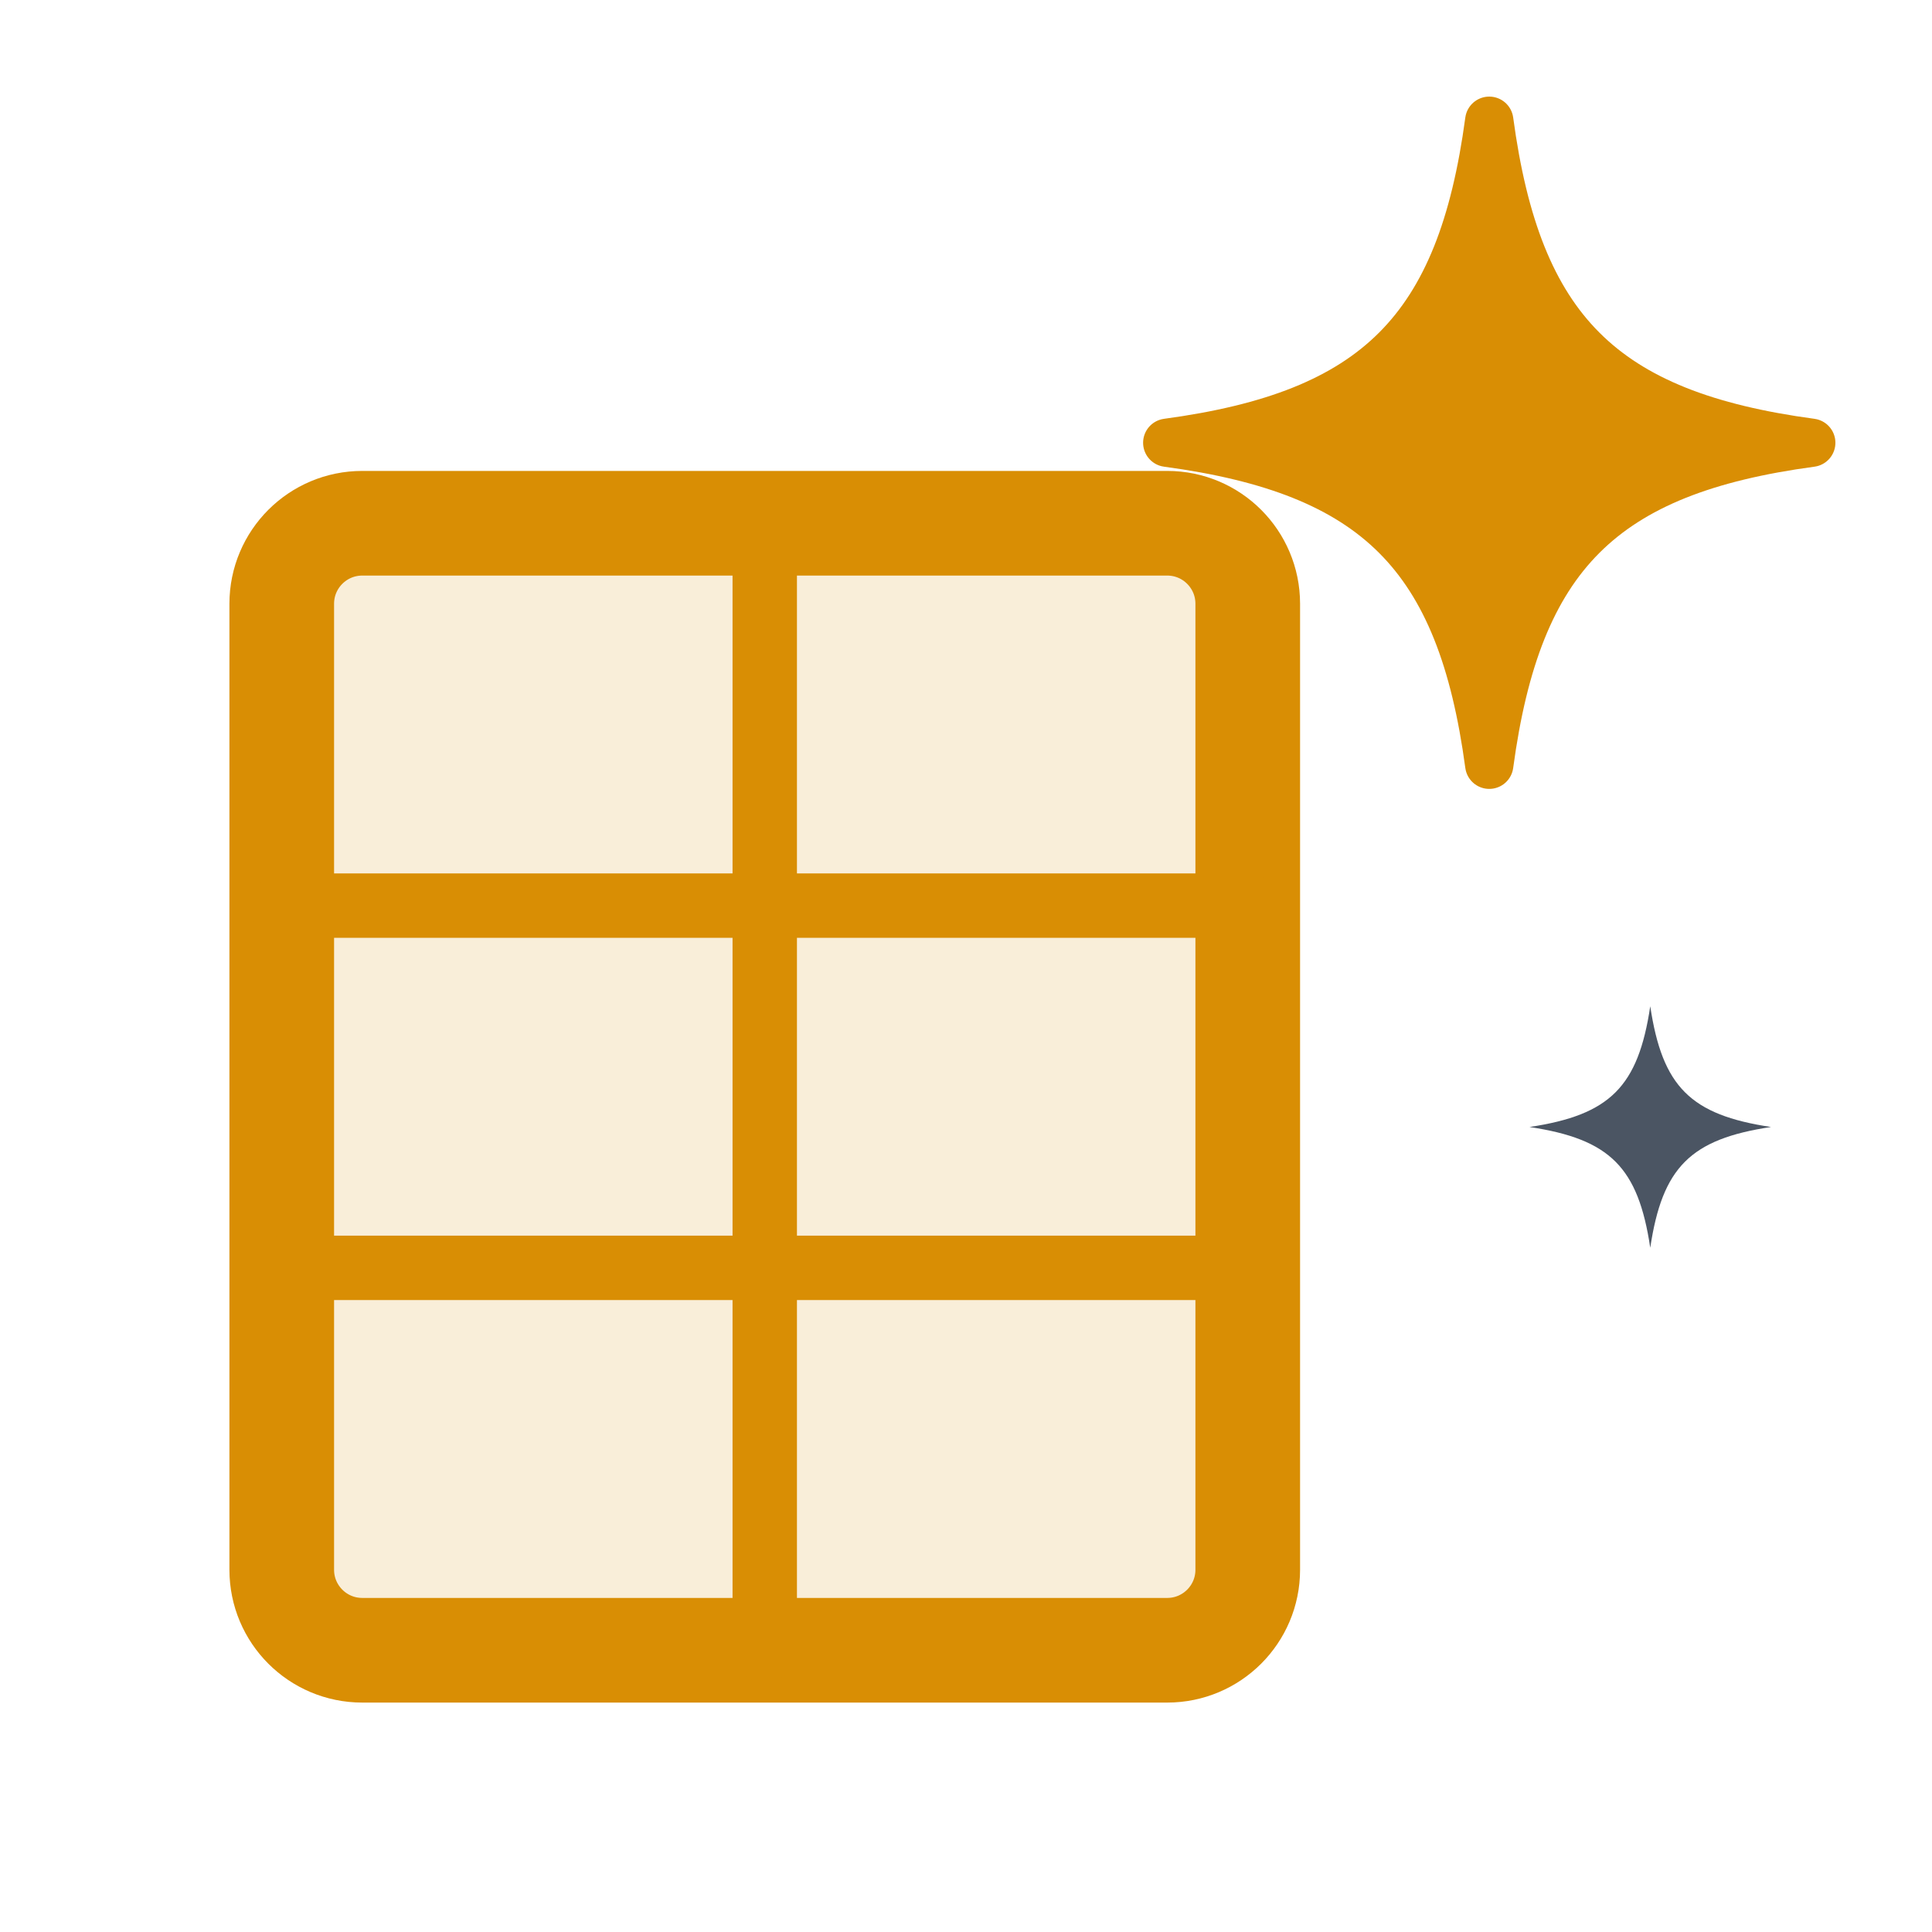
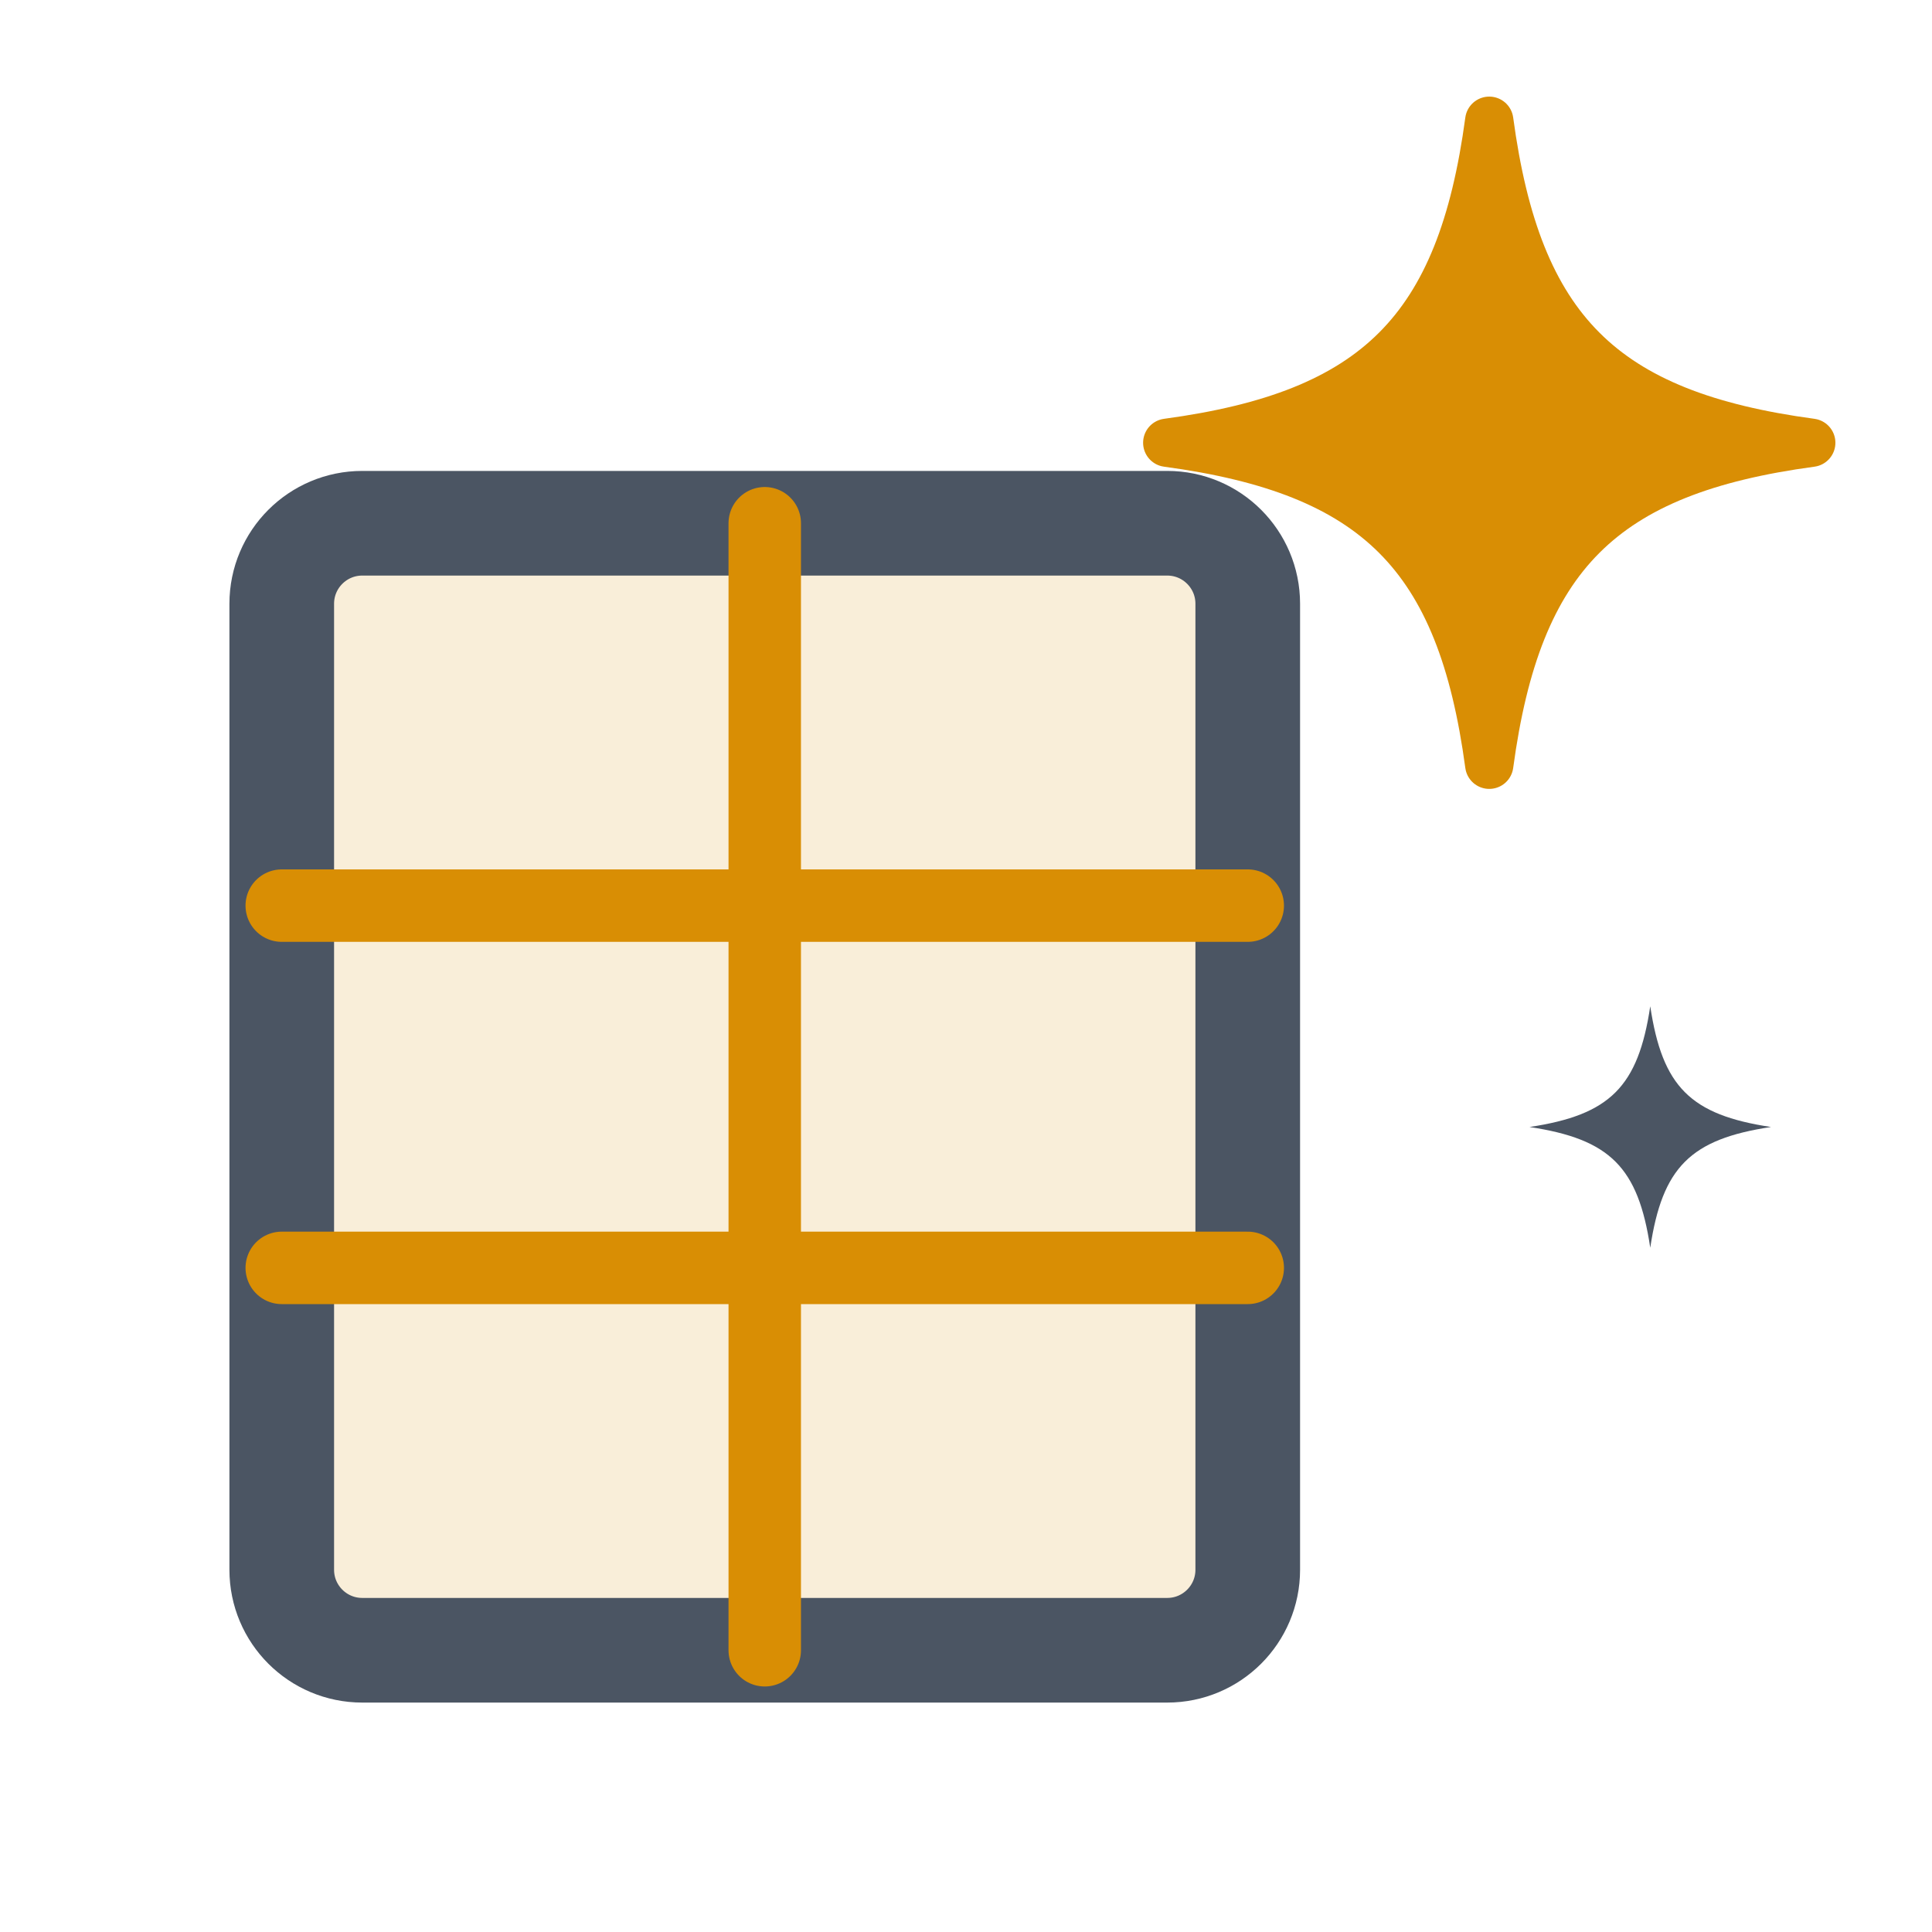
<svg xmlns="http://www.w3.org/2000/svg" viewBox="0 0 48 48" fill="none" stroke-linecap="round" stroke-linejoin="round">
-   <rect x="7" y="13" width="24" height="28" rx="2" fill="rgba(217,142,4,.15)" stroke="#D98E04" stroke-width="2.6" />
-   <path d="M19 13v28M7 22.5h24M7 31.5h24" stroke="#D98E04" stroke-width="1.6" />
+   <rect x="7" y="13" width="24" height="28" rx="2" fill="rgba(217,142,4,.15)" stroke="#4b5563" stroke-width="2.6" />
+   <path d="M19 13v28M7 22.5h24M7 31.5h24" stroke="#D98E04" stroke-width="1.8" />
  <path d="M37 3c.7 5.2 2.8 7.3 8 8-5.2.7-7.3 2.8-8 8-.7-5.2-2.8-7.3-8-8 5.2-.7 7.3-2.8 8-8z" fill="#D98E04" stroke="#D98E04" stroke-width="1.2" />
  <path d="M41 25c.3 2 1 2.7 3 3-2 .3-2.7 1-3 3-.3-2-1-2.7-3-3 2-.3 2.7-1 3-3z" fill="#4b5563" />
</svg>
